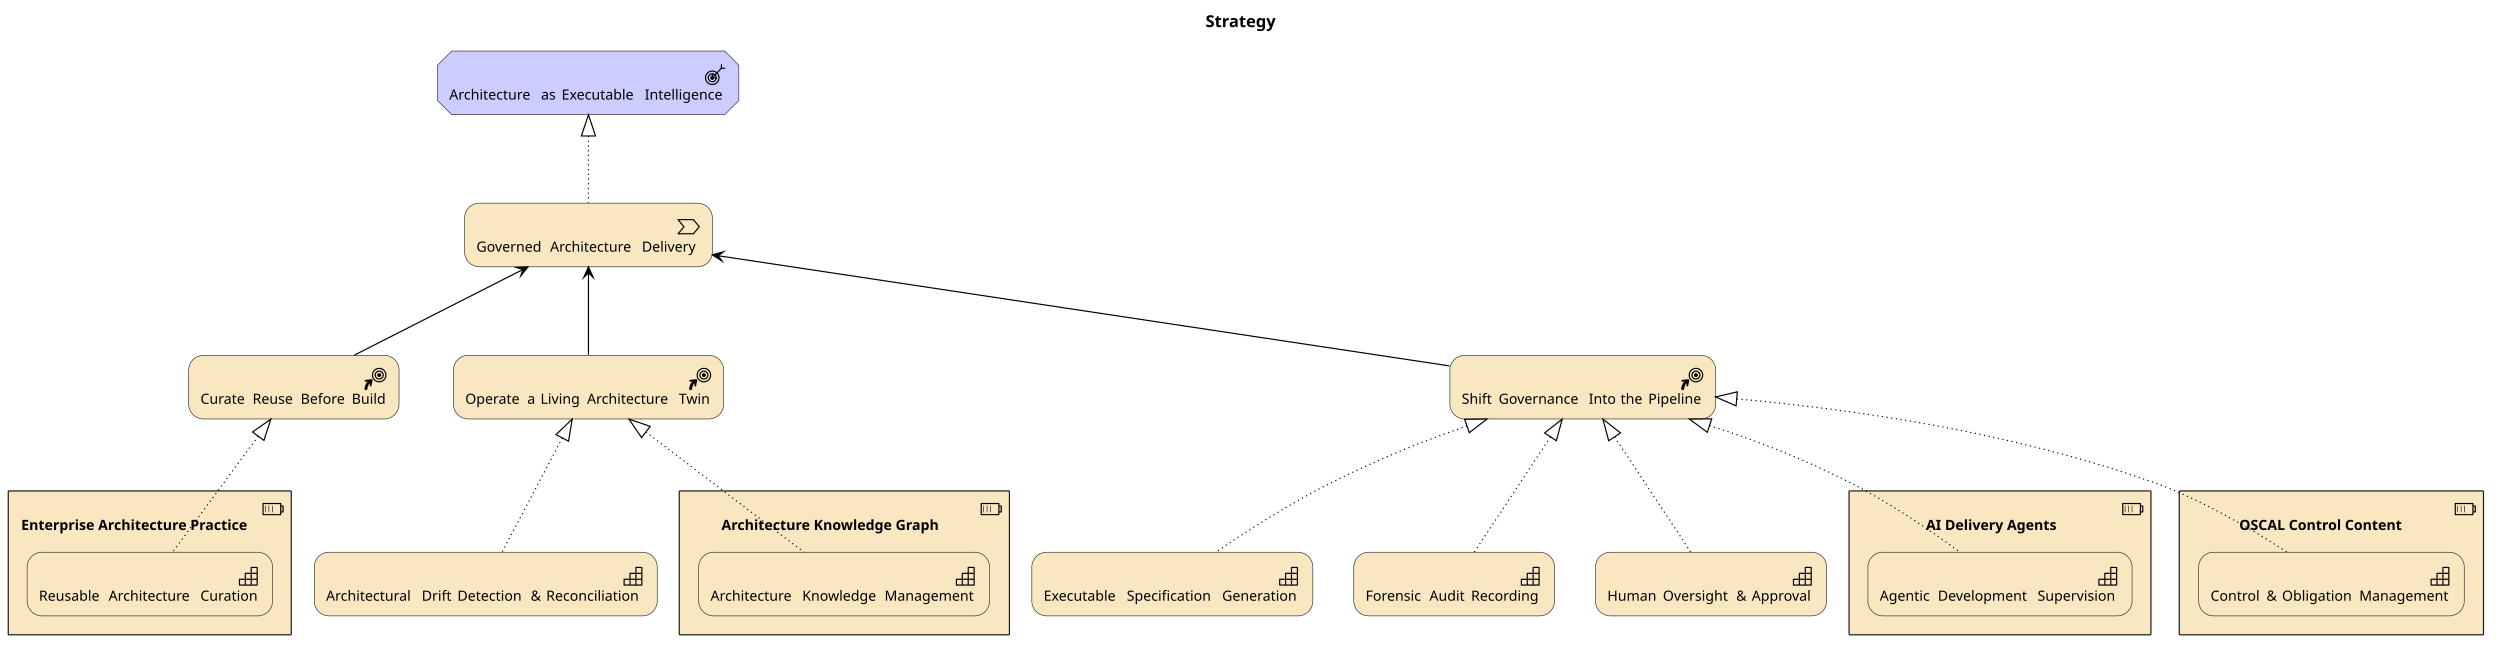
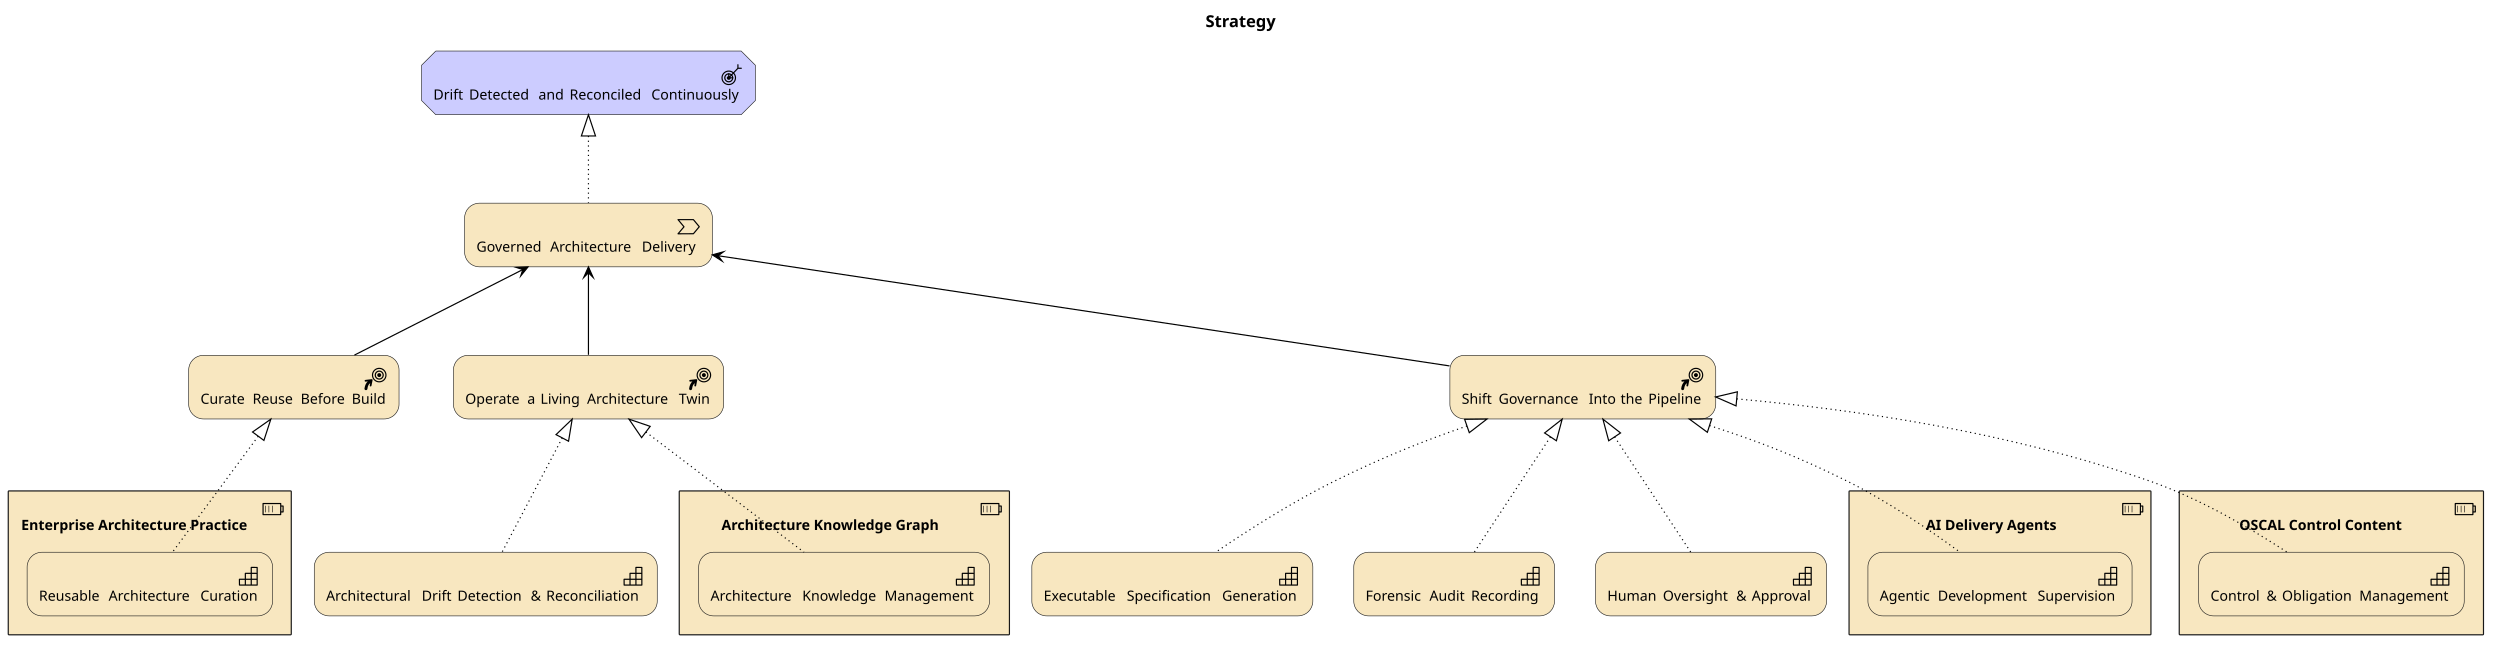
<svg xmlns="http://www.w3.org/2000/svg" version="1.1" data-diagram-type="DESCRIPTION" style="width:2120px;height:552px;background:#FFFFFF;" width="2120px" height="552px" viewBox="0 0 2120 552" zoomAndPan="magnify" preserveAspectRatio="none" contentStyleType="text/css">
  <defs />
  <g font-family="sans-serif" lengthAdjust="spacing">
    <g class="title" data-source-line="3">
      <text x="1022.269" y="22.995" fill="#000" font-size="14" textLength="68.462" font-weight="700">Strategy</text>
    </g>
    <g class="cluster" data-qualified-name="e_id079f659ad9ac5c" id="ent0009" data-source-line="89">
      <rect x="576" y="416.297" width="280" height="122" fill="#F8E7C0" style="stroke:#181818;stroke-width:1;" rx="0.5" ry="0.5" />
      <path d="M832.08,426.479 A0.5,0.5 0 0 0 831.578,426.979 L831.578,436.402 A0.5,0.5 0 0 0 832.078,436.903 L847,436.903 A0.5,0.5 0 0 0 847.5,436.408 L847.517,434.629 L849.062,434.612 A0.5,0.5 0 0 0 849.556,434.111 L849.556,429.129 A0.5,0.5 0 0 0 849.062,428.629 L847.556,428.612 L847.547,426.998 A0.5,0.5 0 0 0 847.046,426.502 M832.578,427.479 L846.549,427.5 L846.565,429.785 L846.504,435.903 L832.578,435.903 M837.008,428.777 A0.25,0.25 0 0 0 836.758,429.028 L836.77,434.307 A0.25,0.25 0 0 0 836.778,434.371 A0.25,0.25 0 0 0 836.788,434.402 A0.25,0.25 0 0 0 837.019,434.557 A0.25,0.25 0 0 0 837.269,434.307 L837.257,429.028 A0.25,0.25 0 0 0 837.008,428.777 M834.099,428.784 A0.25,0.25 0 0 0 833.849,429.033 L833.83,434.276 A0.25,0.25 0 0 0 834.08,434.527 A0.25,0.25 0 0 0 834.33,434.277 L834.35,429.035 A0.25,0.25 0 0 0 834.099,428.784 M839.965,428.787 A0.25,0.25 0 0 0 839.715,429.035 L839.705,434.297 A0.25,0.25 0 0 0 839.955,434.547 A0.25,0.25 0 0 0 840.205,434.299 L840.215,429.037 A0.25,0.25 0 0 0 839.965,428.787 M847.566,429.611 L848.556,429.623 L848.556,433.617 L847.588,433.629 L847.564,429.746" fill="#000" />
      <text x="611.803" y="449.436" fill="#000" font-size="12" textLength="208.395" font-weight="700" font-family="Verdana">Architecture Knowledge Graph</text>
    </g>
    <g class="cluster" data-qualified-name="e_id689bf38e5d8a56" id="ent0011" data-source-line="89">
      <rect x="1568" y="416.297" width="256" height="122" fill="#F8E7C0" style="stroke:#181818;stroke-width:1;" rx="0.5" ry="0.5" />
      <path d="M1800.08,426.479 A0.5,0.5 0 0 0 1799.578,426.979 L1799.578,436.402 A0.5,0.5 0 0 0 1800.078,436.903 L1815,436.903 A0.5,0.5 0 0 0 1815.5,436.408 L1815.517,434.629 L1817.062,434.612 A0.5,0.5 0 0 0 1817.556,434.111 L1817.556,429.129 A0.5,0.5 0 0 0 1817.062,428.629 L1815.556,428.612 L1815.547,426.998 A0.5,0.5 0 0 0 1815.046,426.502 M1800.578,427.479 L1814.549,427.5 L1814.565,429.785 L1814.504,435.903 L1800.578,435.903 M1805.008,428.777 A0.25,0.25 0 0 0 1804.758,429.028 L1804.77,434.307 A0.25,0.25 0 0 0 1804.778,434.371 A0.25,0.25 0 0 0 1804.788,434.402 A0.25,0.25 0 0 0 1805.019,434.557 A0.25,0.25 0 0 0 1805.269,434.307 L1805.257,429.028 A0.25,0.25 0 0 0 1805.008,428.777 M1802.099,428.784 A0.25,0.25 0 0 0 1801.849,429.033 L1801.83,434.276 A0.25,0.25 0 0 0 1802.08,434.527 A0.25,0.25 0 0 0 1802.33,434.277 L1802.35,429.035 A0.25,0.25 0 0 0 1802.099,428.784 M1807.965,428.787 A0.25,0.25 0 0 0 1807.715,429.035 L1807.705,434.297 A0.25,0.25 0 0 0 1807.955,434.547 A0.25,0.25 0 0 0 1808.205,434.299 L1808.215,429.037 A0.25,0.25 0 0 0 1807.965,428.787 M1815.566,429.611 L1816.556,429.623 L1816.556,433.617 L1815.588,433.629 L1815.564,429.746" fill="#000" />
      <text x="1633.214" y="449.436" fill="#000" font-size="12" textLength="125.572" font-weight="700" font-family="Verdana">AI Delivery Agents</text>
    </g>
    <g class="cluster" data-qualified-name="e_ida1f0927bfc4e50" id="ent0013" data-source-line="89">
      <rect x="1848" y="416.297" width="258" height="122" fill="#F8E7C0" style="stroke:#181818;stroke-width:1;" rx="0.5" ry="0.5" />
      <path d="M2082.08,426.479 A0.5,0.5 0 0 0 2081.578,426.979 L2081.578,436.402 A0.5,0.5 0 0 0 2082.078,436.903 L2097,436.903 A0.5,0.5 0 0 0 2097.5,436.408 L2097.517,434.629 L2099.062,434.612 A0.5,0.5 0 0 0 2099.556,434.111 L2099.556,429.129 A0.5,0.5 0 0 0 2099.062,428.629 L2097.556,428.612 L2097.547,426.998 A0.5,0.5 0 0 0 2097.046,426.502 M2082.578,427.479 L2096.549,427.5 L2096.565,429.785 L2096.504,435.903 L2082.578,435.903 M2087.008,428.777 A0.25,0.25 0 0 0 2086.758,429.028 L2086.77,434.307 A0.25,0.25 0 0 0 2086.778,434.371 A0.25,0.25 0 0 0 2086.788,434.402 A0.25,0.25 0 0 0 2087.019,434.557 A0.25,0.25 0 0 0 2087.269,434.307 L2087.257,429.028 A0.25,0.25 0 0 0 2087.008,428.777 M2084.099,428.784 A0.25,0.25 0 0 0 2083.849,429.033 L2083.83,434.276 A0.25,0.25 0 0 0 2084.08,434.527 A0.25,0.25 0 0 0 2084.33,434.277 L2084.35,429.035 A0.25,0.25 0 0 0 2084.099,428.784 M2089.965,428.787 A0.25,0.25 0 0 0 2089.715,429.035 L2089.705,434.297 A0.25,0.25 0 0 0 2089.955,434.547 A0.25,0.25 0 0 0 2090.205,434.299 L2090.215,429.037 A0.25,0.25 0 0 0 2089.965,428.787 M2097.566,429.611 L2098.556,429.623 L2098.556,433.617 L2097.588,433.629 L2097.564,429.746" fill="#000" />
      <text x="1898.854" y="449.436" fill="#000" font-size="12" textLength="156.293" font-weight="700" font-family="Verdana">OSCAL Control Content</text>
    </g>
    <g class="cluster" data-qualified-name="e_id55d6b63f66465b" id="ent0015" data-source-line="89">
      <rect x="7" y="416.297" width="240" height="122" fill="#F8E7C0" style="stroke:#181818;stroke-width:1;" rx="0.5" ry="0.5" />
      <path d="M223.08,426.479 A0.5,0.5 0 0 0 222.578,426.979 L222.578,436.402 A0.5,0.5 0 0 0 223.078,436.903 L238,436.903 A0.5,0.5 0 0 0 238.5,436.408 L238.517,434.629 L240.062,434.612 A0.5,0.5 0 0 0 240.556,434.111 L240.556,429.129 A0.5,0.5 0 0 0 240.062,428.629 L238.556,428.612 L238.547,426.998 A0.5,0.5 0 0 0 238.046,426.502 M223.578,427.479 L237.549,427.5 L237.565,429.785 L237.504,435.903 L223.578,435.903 M228.008,428.777 A0.25,0.25 0 0 0 227.758,429.028 L227.77,434.307 A0.25,0.25 0 0 0 227.778,434.371 A0.25,0.25 0 0 0 227.788,434.402 A0.25,0.25 0 0 0 228.019,434.557 A0.25,0.25 0 0 0 228.269,434.307 L228.257,429.028 A0.25,0.25 0 0 0 228.008,428.777 M225.099,428.784 A0.25,0.25 0 0 0 224.849,429.033 L224.83,434.276 A0.25,0.25 0 0 0 225.08,434.527 A0.25,0.25 0 0 0 225.33,434.277 L225.35,429.035 A0.25,0.25 0 0 0 225.099,428.784 M230.965,428.787 A0.25,0.25 0 0 0 230.715,429.035 L230.705,434.297 A0.25,0.25 0 0 0 230.955,434.547 A0.25,0.25 0 0 0 231.205,434.299 L231.215,429.037 A0.25,0.25 0 0 0 230.965,428.787 M238.566,429.611 L239.556,429.623 L239.556,433.617 L238.588,433.629 L238.564,429.746" fill="#000" />
      <text x="17.942" y="449.436" fill="#000" font-size="12" textLength="218.115" font-weight="700" font-family="Verdana">Enterprise Architecture Practice</text>
    </g>
    <g class="entity" data-qualified-name="e_id079f659ad9ac5c.e_id18ec07397a9d5f" id="ent0010" data-source-line="92">
      <rect x="592.5" y="468.297" width="246.635" height="53.969" fill="#F8E7C0" style="stroke:#181818;stroke-width:0.5;" rx="12.5" ry="12.5" />
      <path d="M821.052,480.661 A0.5,0.5 0 0 0 820.548,481.161 L820.548,485.686 L816.046,485.665 A0.5,0.5 0 0 0 815.544,486.165 L815.544,490.718 L811.017,490.718 A0.5,0.5 0 0 0 810.516,491.221 L810.563,496.157 A0.5,0.5 0 0 0 811.064,496.651 L826.078,496.651 A0.5,0.5 0 0 0 826.578,496.151 L826.554,481.184 A0.5,0.5 0 0 0 826.056,480.684 M821.548,481.663 L825.554,481.683 L825.56,485.71 L821.548,485.69 M816.544,486.667 L820.548,486.686 L820.548,490.718 L816.544,490.718 M821.548,486.69 L825.554,486.71 L825.554,490.718 L821.548,490.718 M811.521,491.718 L815.544,491.718 L815.544,495.651 L811.56,495.651 M816.544,491.718 L820.548,491.718 L820.548,495.627 L816.544,495.627 M821.548,491.718 L825.57,491.718 L825.577,495.651 L821.548,495.651" fill="#000" />
      <text x="602.5" y="509.436" fill="#000" font-size="12" textLength="73.992" font-family="Verdana">Architecture</text>
      <text x="676.492" y="509.436" fill="#000" font-size="12" font-family="Verdana"> </text>
      <text x="680.307" y="509.436" fill="#000" font-size="12" textLength="65.965" font-family="Verdana">Knowledge</text>
      <text x="746.271" y="509.436" fill="#000" font-size="12" font-family="Verdana"> </text>
      <text x="750.086" y="509.436" fill="#000" font-size="12" textLength="79.049" font-family="Verdana">Management</text>
    </g>
    <g class="entity" data-qualified-name="e_id689bf38e5d8a56.e_id4a1c34ab69d151" id="ent0012" data-source-line="92">
      <rect x="1584" y="468.297" width="223.988" height="53.969" fill="#F8E7C0" style="stroke:#181818;stroke-width:0.5;" rx="12.5" ry="12.5" />
      <path d="M1789.905,480.661 A0.5,0.5 0 0 0 1789.401,481.161 L1789.401,485.686 L1784.899,485.665 A0.5,0.5 0 0 0 1784.398,486.165 L1784.398,490.718 L1779.87,490.718 A0.5,0.5 0 0 0 1779.37,491.221 L1779.417,496.157 A0.5,0.5 0 0 0 1779.917,496.651 L1794.931,496.651 A0.5,0.5 0 0 0 1795.431,496.151 L1795.408,481.184 A0.5,0.5 0 0 0 1794.909,480.684 M1790.401,481.663 L1794.407,481.683 L1794.413,485.71 L1790.401,485.69 M1785.398,486.667 L1789.401,486.686 L1789.401,490.718 L1785.398,490.718 M1790.401,486.69 L1794.407,486.71 L1794.407,490.718 L1790.401,490.718 M1780.374,491.718 L1784.398,491.718 L1784.398,495.651 L1780.414,495.651 M1785.398,491.718 L1789.402,491.718 L1789.402,495.627 L1785.398,495.627 M1790.402,491.718 L1794.423,491.718 L1794.431,495.651 L1790.402,495.651" fill="#000" />
      <text x="1594" y="509.436" fill="#000" font-size="12" textLength="45.451" font-family="Verdana">Agentic</text>
      <text x="1639.451" y="509.436" fill="#000" font-size="12" font-family="Verdana"> </text>
      <text x="1643.266" y="509.436" fill="#000" font-size="12" textLength="80.783" font-family="Verdana">Development</text>
      <text x="1724.049" y="509.436" fill="#000" font-size="12" font-family="Verdana"> </text>
      <text x="1727.863" y="509.436" fill="#000" font-size="12" textLength="70.125" font-family="Verdana">Supervision</text>
    </g>
    <g class="entity" data-qualified-name="e_ida1f0927bfc4e50.e_id72468b5b403450" id="ent0014" data-source-line="92">
      <rect x="1864.5" y="468.297" width="225.178" height="53.969" fill="#F8E7C0" style="stroke:#181818;stroke-width:0.5;" rx="12.5" ry="12.5" />
      <path d="M2071.595,480.661 A0.5,0.5 0 0 0 2071.091,481.161 L2071.091,485.686 L2066.589,485.665 A0.5,0.5 0 0 0 2066.087,486.165 L2066.087,490.718 L2061.56,490.718 A0.5,0.5 0 0 0 2061.059,491.221 L2061.106,496.157 A0.5,0.5 0 0 0 2061.607,496.651 L2076.621,496.651 A0.5,0.5 0 0 0 2077.121,496.151 L2077.097,481.184 A0.5,0.5 0 0 0 2076.599,480.684 M2072.091,481.663 L2076.097,481.683 L2076.103,485.71 L2072.091,485.69 M2067.087,486.667 L2071.091,486.686 L2071.091,490.718 L2067.087,490.718 M2072.091,486.69 L2076.097,486.71 L2076.097,490.718 L2072.091,490.718 M2062.064,491.718 L2066.087,491.718 L2066.087,495.651 L2062.103,495.651 M2067.087,491.718 L2071.091,491.718 L2071.091,495.627 L2067.087,495.627 M2072.091,491.718 L2076.113,491.718 L2076.12,495.651 L2072.091,495.651" fill="#000" />
      <text x="1874.5" y="509.436" fill="#000" font-size="12" textLength="43.641" font-family="Verdana">Control</text>
      <text x="1918.141" y="509.436" fill="#000" font-size="12" font-family="Verdana"> </text>
      <text x="1921.955" y="509.436" fill="#000" font-size="12" font-family="Verdana">&amp;</text>
      <text x="1931.313" y="509.436" fill="#000" font-size="12" font-family="Verdana"> </text>
      <text x="1935.127" y="509.436" fill="#000" font-size="12" textLength="61.688" font-family="Verdana">Obligation</text>
      <text x="1996.814" y="509.436" fill="#000" font-size="12" font-family="Verdana"> </text>
      <text x="2000.629" y="509.436" fill="#000" font-size="12" textLength="79.049" font-family="Verdana">Management</text>
    </g>
    <g class="entity" data-qualified-name="e_id55d6b63f66465b.e_id752d1de3794f5f" id="ent0016" data-source-line="92">
      <rect x="23" y="468.297" width="208.145" height="53.969" fill="#F8E7C0" style="stroke:#181818;stroke-width:0.5;" rx="12.5" ry="12.5" />
      <path d="M213.062,480.661 A0.5,0.5 0 0 0 212.558,481.161 L212.558,485.686 L208.056,485.665 A0.5,0.5 0 0 0 207.554,486.165 L207.554,490.718 L203.026,490.718 A0.5,0.5 0 0 0 202.526,491.221 L202.573,496.157 A0.5,0.5 0 0 0 203.073,496.651 L218.087,496.651 A0.5,0.5 0 0 0 218.588,496.151 L218.564,481.184 A0.5,0.5 0 0 0 218.066,480.684 M213.558,481.663 L217.564,481.683 L217.569,485.71 L213.558,485.69 M208.554,486.667 L212.558,486.686 L212.558,490.718 L208.554,490.718 M213.558,486.69 L217.564,486.71 L217.564,490.718 L213.558,490.718 M203.531,491.718 L207.554,491.718 L207.554,495.651 L203.57,495.651 M208.554,491.718 L212.558,491.718 L212.558,495.627 L208.554,495.627 M213.558,491.718 L217.579,491.718 L217.587,495.651 L213.558,495.651" fill="#000" />
      <text x="33" y="509.436" fill="#000" font-size="12" textLength="55.266" font-family="Verdana">Reusable</text>
      <text x="88.266" y="509.436" fill="#000" font-size="12" font-family="Verdana"> </text>
      <text x="92.08" y="509.436" fill="#000" font-size="12" textLength="73.992" font-family="Verdana">Architecture</text>
      <text x="166.072" y="509.436" fill="#000" font-size="12" font-family="Verdana"> </text>
      <text x="169.887" y="509.436" fill="#000" font-size="12" textLength="51.258" font-family="Verdana">Curation</text>
    </g>
-     <g class="entity" data-qualified-name="e_idfbcf1e02e62655" id="ent0001" data-source-line="283">
-       <path d="M383,43.297 L614.523,43.297 L626.523,55.297 L626.523,85.266 L614.523,97.266 L383,97.266 L371,85.266 L371,55.297 L383,43.297" style="stroke:#181818;stroke-width:0.5;" fill="#CCF" />
-       <path d="M611.753,54.379 A0.5,0.5 0 0 0 611.253,54.879 L611.253,57.676 L607.905,61.187 C606.823,60.302 605.44,59.775 603.937,59.785 A0.5,0.5 0 0 0 603.914,59.794 A0.5,0.5 0 0 0 603.894,59.787 C600.475,59.833 597.728,62.651 597.769,66.07 C597.81,69.489 600.623,72.24 604.042,72.205 C607.462,72.17 610.218,69.362 610.189,65.943 C610.175,64.385 609.586,62.963 608.625,61.879 L611.967,58.375 L614.64,58.375 A0.5,0.5 0 0 0 615.14,57.875 A0.5,0.5 0 0 0 614.64,57.375 L612.253,57.375 L612.253,54.878 A0.5,0.5 0 0 0 611.753,54.379 M603.933,60.775 L603.933,60.775 A0.5,0.5 0 0 0 603.943,60.785 C605.181,60.777 606.319,61.198 607.216,61.909 L606.282,62.889 C605.765,62.505 605.151,62.247 604.484,62.16 A0.5,0.5 0 0 0 604.04,61.875 A0.5,0.5 0 0 0 603.588,62.146 C601.619,62.344 600.085,64.026 600.109,66.041 C600.134,68.169 601.891,69.887 604.019,69.865 C606,69.845 607.625,68.326 607.826,66.399 A0.5,0.5 0 0 0 608.031,65.996 A0.5,0.5 0 0 0 608.026,65.929 A0.5,0.5 0 0 0 607.826,65.593 C607.747,64.838 607.45,64.147 607,63.584 L607.936,62.602 C608.708,63.502 609.178,64.67 609.189,65.951 C609.213,68.831 606.912,71.175 604.032,71.205 C601.153,71.234 598.803,68.938 598.769,66.058 C598.735,63.179 601.028,60.826 603.908,60.787 A0.5,0.5 0 0 0 603.933,60.775 M603.52,63.163 L603.499,64.528 A0.959,0.959 0 0 0 603.499,64.528 A0.959,0.959 0 0 0 603.306,64.625 C602.747,64.907 602.3,65.383 602.308,66.043 C602.319,66.962 603.093,67.718 604.013,67.709 C604.763,67.701 605.406,67.185 605.613,66.496 L606.804,66.496 C606.571,67.834 605.416,68.851 604.007,68.865 C602.418,68.882 601.128,67.618 601.109,66.029 C601.092,64.583 602.135,63.383 603.52,63.163 M604.52,63.177 C604.91,63.251 605.272,63.403 605.588,63.617 L604.735,64.511 C604.66,64.473 604.582,64.441 604.501,64.415 M606.306,64.313 C606.555,64.657 606.728,65.059 606.804,65.496 L605.597,65.496 C605.562,65.392 605.516,65.292 605.462,65.197" fill="#000" />
-       <text x="381" y="84.436" fill="#000" font-size="12" textLength="73.992" font-family="Verdana">Architecture</text>
-       <text x="454.992" y="84.436" fill="#000" font-size="12" font-family="Verdana"> </text>
-       <text x="458.807" y="84.436" fill="#000" font-size="12" textLength="13.605" font-family="Verdana">as</text>
-       <text x="472.412" y="84.436" fill="#000" font-size="12" font-family="Verdana"> </text>
-       <text x="476.227" y="84.436" fill="#000" font-size="12" textLength="66.662" font-family="Verdana">Executable</text>
-       <text x="542.889" y="84.436" fill="#000" font-size="12" font-family="Verdana"> </text>
-       <text x="546.703" y="84.436" fill="#000" font-size="12" textLength="69.82" font-family="Verdana">Intelligence</text>
+     <g class="entity" data-qualified-name="e_id79b6a1e545325d" id="ent0001" data-source-line="283">
+       <path d="M369.5,43.297 L628.527,43.297 L640.527,55.297 L640.527,85.266 L628.527,97.266 L369.5,97.266 L357.5,85.266 L357.5,55.297 L369.5,43.297" style="stroke:#181818;stroke-width:0.5;" fill="#CCF" />
+       <path d="M625.757,54.379 A0.5,0.5 0 0 0 625.257,54.879 L625.257,57.676 L621.909,61.187 C620.827,60.302 619.443,59.775 617.941,59.785 A0.5,0.5 0 0 0 617.918,59.794 A0.5,0.5 0 0 0 617.898,59.787 C614.479,59.833 611.732,62.651 611.773,66.07 C611.813,69.489 614.627,72.24 618.046,72.205 C621.466,72.17 624.222,69.362 624.193,65.943 C624.179,64.385 623.59,62.963 622.629,61.879 L625.971,58.375 L628.644,58.375 A0.5,0.5 0 0 0 629.144,57.875 A0.5,0.5 0 0 0 628.644,57.375 L626.257,57.375 L626.257,54.878 A0.5,0.5 0 0 0 625.757,54.379 M617.937,60.775 L617.937,60.775 A0.5,0.5 0 0 0 617.947,60.785 C619.185,60.777 620.323,61.198 621.22,61.909 L620.286,62.889 C619.769,62.505 619.155,62.247 618.488,62.16 A0.5,0.5 0 0 0 618.044,61.875 A0.5,0.5 0 0 0 617.592,62.146 C615.623,62.344 614.089,64.026 614.113,66.041 C614.138,68.169 615.895,69.887 618.023,69.865 C620.004,69.845 621.629,68.326 621.83,66.399 A0.5,0.5 0 0 0 622.035,65.996 A0.5,0.5 0 0 0 622.03,65.929 A0.5,0.5 0 0 0 621.83,65.593 C621.751,64.838 621.454,64.147 621.004,63.584 L621.94,62.602 C622.712,63.502 623.182,64.67 623.192,65.951 C623.217,68.831 620.916,71.175 618.036,71.205 C615.157,71.234 612.807,68.938 612.773,66.058 C612.739,63.179 615.032,60.826 617.912,60.787 A0.5,0.5 0 0 0 617.936,60.775 M617.524,63.163 L617.503,64.528 A0.959,0.959 0 0 0 617.503,64.528 A0.959,0.959 0 0 0 617.31,64.625 C616.751,64.907 616.304,65.383 616.312,66.043 C616.323,66.962 617.097,67.718 618.017,67.709 C618.767,67.701 619.41,67.185 619.617,66.496 L620.808,66.496 C620.575,67.834 619.42,68.851 618.011,68.865 C616.422,68.882 615.132,67.618 615.113,66.029 C615.096,64.583 616.139,63.383 617.524,63.163 M618.524,63.177 C618.914,63.251 619.276,63.403 619.592,63.617 L618.739,64.511 C618.664,64.473 618.586,64.441 618.505,64.415 M620.31,64.313 C620.559,64.657 620.732,65.059 620.808,65.496 L619.601,65.496 C619.565,65.392 619.52,65.292 619.466,65.197" fill="#000" />
+       <text x="367.5" y="84.436" fill="#000" font-size="12" textLength="26.438" font-family="Verdana">Drift</text>
+       <text x="393.938" y="84.436" fill="#000" font-size="12" font-family="Verdana"> </text>
+       <text x="397.752" y="84.436" fill="#000" font-size="12" textLength="55.014" font-family="Verdana">Detected</text>
+       <text x="452.766" y="84.436" fill="#000" font-size="12" font-family="Verdana"> </text>
+       <text x="456.58" y="84.436" fill="#000" font-size="12" textLength="22.576" font-family="Verdana">and</text>
+       <text x="479.156" y="84.436" fill="#000" font-size="12" font-family="Verdana"> </text>
+       <text x="482.971" y="84.436" fill="#000" font-size="12" textLength="65.531" font-family="Verdana">Reconciled</text>
+       <text x="548.502" y="84.436" fill="#000" font-size="12" font-family="Verdana"> </text>
+       <text x="552.316" y="84.436" fill="#000" font-size="12" textLength="78.211" font-family="Verdana">Continuously</text>
    </g>
    <g class="entity" data-qualified-name="e_idafba1b4ab1e756" id="ent0002" data-source-line="92">
      <rect x="875" y="468.297" width="238.279" height="53.969" fill="#F8E7C0" style="stroke:#181818;stroke-width:0.5;" rx="12.5" ry="12.5" />
      <path d="M1095.196,480.661 A0.5,0.5 0 0 0 1094.692,481.161 L1094.692,485.686 L1090.19,485.665 A0.5,0.5 0 0 0 1089.689,486.165 L1089.689,490.718 L1085.161,490.718 A0.5,0.5 0 0 0 1084.661,491.221 L1084.708,496.157 A0.5,0.5 0 0 0 1085.208,496.651 L1100.222,496.651 A0.5,0.5 0 0 0 1100.722,496.151 L1100.699,481.184 A0.5,0.5 0 0 0 1100.201,480.684 M1095.692,481.663 L1099.698,481.683 L1099.704,485.71 L1095.692,485.69 M1090.689,486.667 L1094.692,486.686 L1094.692,490.718 L1090.689,490.718 M1095.692,486.69 L1099.698,486.71 L1099.698,490.718 L1095.692,490.718 M1085.665,491.718 L1089.689,491.718 L1089.689,495.651 L1085.705,495.651 M1090.689,491.718 L1094.693,491.718 L1094.693,495.627 L1090.689,495.627 M1095.693,491.718 L1099.714,491.718 L1099.722,495.651 L1095.693,495.651" fill="#000" />
      <text x="885" y="509.436" fill="#000" font-size="12" textLength="66.662" font-family="Verdana">Executable</text>
      <text x="951.662" y="509.436" fill="#000" font-size="12" font-family="Verdana"> </text>
      <text x="955.477" y="509.436" fill="#000" font-size="12" textLength="77.045" font-family="Verdana">Specification</text>
      <text x="1032.521" y="509.436" fill="#000" font-size="12" font-family="Verdana"> </text>
      <text x="1036.336" y="509.436" fill="#000" font-size="12" textLength="66.943" font-family="Verdana">Generation</text>
    </g>
    <g class="entity" data-qualified-name="e_idc29413a2099958" id="ent0003" data-source-line="92">
      <rect x="1148" y="468.297" width="170.217" height="53.969" fill="#F8E7C0" style="stroke:#181818;stroke-width:0.5;" rx="12.5" ry="12.5" />
      <path d="M1300.134,480.661 A0.5,0.5 0 0 0 1299.63,481.161 L1299.63,485.686 L1295.128,485.665 A0.5,0.5 0 0 0 1294.626,486.165 L1294.626,490.718 L1290.099,490.718 A0.5,0.5 0 0 0 1289.598,491.221 L1289.645,496.157 A0.5,0.5 0 0 0 1290.146,496.651 L1305.16,496.651 A0.5,0.5 0 0 0 1305.66,496.151 L1305.636,481.184 A0.5,0.5 0 0 0 1305.138,480.684 M1300.63,481.663 L1304.636,481.683 L1304.642,485.71 L1300.63,485.69 M1295.626,486.667 L1299.63,486.686 L1299.63,490.718 L1295.626,490.718 M1300.63,486.69 L1304.636,486.71 L1304.636,490.718 L1300.63,490.718 M1290.603,491.718 L1294.626,491.718 L1294.626,495.651 L1290.642,495.651 M1295.626,491.718 L1299.63,491.718 L1299.63,495.627 L1295.626,495.627 M1300.63,491.718 L1304.652,491.718 L1304.659,495.651 L1300.63,495.651" fill="#000" />
      <text x="1158" y="509.436" fill="#000" font-size="12" textLength="50.35" font-family="Verdana">Forensic</text>
      <text x="1208.35" y="509.436" fill="#000" font-size="12" font-family="Verdana"> </text>
      <text x="1212.164" y="509.436" fill="#000" font-size="12" textLength="31.471" font-family="Verdana">Audit</text>
      <text x="1243.635" y="509.436" fill="#000" font-size="12" font-family="Verdana"> </text>
      <text x="1247.449" y="509.436" fill="#000" font-size="12" textLength="60.768" font-family="Verdana">Recording</text>
    </g>
    <g class="entity" data-qualified-name="e_id41aa3eb894c852" id="ent0004" data-source-line="92">
      <rect x="266.5" y="468.297" width="290.85" height="53.969" fill="#F8E7C0" style="stroke:#181818;stroke-width:0.5;" rx="12.5" ry="12.5" />
      <path d="M539.267,480.661 A0.5,0.5 0 0 0 538.763,481.161 L538.763,485.686 L534.261,485.665 A0.5,0.5 0 0 0 533.759,486.165 L533.759,490.718 L529.231,490.718 A0.5,0.5 0 0 0 528.731,491.221 L528.778,496.157 A0.5,0.5 0 0 0 529.279,496.651 L544.293,496.651 A0.5,0.5 0 0 0 544.793,496.151 L544.769,481.184 A0.5,0.5 0 0 0 544.271,480.684 M539.763,481.663 L543.769,481.683 L543.774,485.71 L539.763,485.69 M534.759,486.667 L538.763,486.686 L538.763,490.718 L534.759,490.718 M539.763,486.69 L543.769,486.71 L543.769,490.718 L539.763,490.718 M529.736,491.718 L533.759,491.718 L533.759,495.651 L529.775,495.651 M534.759,491.718 L538.763,491.718 L538.763,495.627 L534.759,495.627 M539.763,491.718 L543.784,491.718 L543.792,495.651 L539.763,495.651" fill="#000" />
      <text x="276.5" y="509.436" fill="#000" font-size="12" textLength="77.297" font-family="Verdana">Architectural</text>
      <text x="353.797" y="509.436" fill="#000" font-size="12" font-family="Verdana"> </text>
      <text x="357.611" y="509.436" fill="#000" font-size="12" textLength="26.438" font-family="Verdana">Drift</text>
      <text x="384.049" y="509.436" fill="#000" font-size="12" font-family="Verdana"> </text>
      <text x="387.863" y="509.436" fill="#000" font-size="12" textLength="58.295" font-family="Verdana">Detection</text>
      <text x="446.158" y="509.436" fill="#000" font-size="12" font-family="Verdana"> </text>
      <text x="449.973" y="509.436" fill="#000" font-size="12" font-family="Verdana">&amp;</text>
      <text x="459.33" y="509.436" fill="#000" font-size="12" font-family="Verdana"> </text>
      <text x="463.145" y="509.436" fill="#000" font-size="12" textLength="84.205" font-family="Verdana">Reconciliation</text>
    </g>
    <g class="entity" data-qualified-name="e_id08f340a094e552" id="ent0005" data-source-line="92">
      <rect x="1353" y="468.297" width="195.963" height="53.969" fill="#F8E7C0" style="stroke:#181818;stroke-width:0.5;" rx="12.5" ry="12.5" />
      <path d="M1530.88,480.661 A0.5,0.5 0 0 0 1530.376,481.161 L1530.376,485.686 L1525.874,485.665 A0.5,0.5 0 0 0 1525.372,486.165 L1525.372,490.718 L1520.845,490.718 A0.5,0.5 0 0 0 1520.345,491.221 L1520.392,496.157 A0.5,0.5 0 0 0 1520.892,496.651 L1535.906,496.651 A0.5,0.5 0 0 0 1536.406,496.151 L1536.382,481.184 A0.5,0.5 0 0 0 1535.884,480.684 M1531.376,481.663 L1535.382,481.683 L1535.388,485.71 L1531.376,485.69 M1526.372,486.667 L1530.376,486.686 L1530.376,490.718 L1526.372,490.718 M1531.376,486.69 L1535.382,486.71 L1535.382,490.718 L1531.376,490.718 M1521.349,491.718 L1525.372,491.718 L1525.372,495.651 L1521.388,495.651 M1526.372,491.718 L1530.376,491.718 L1530.376,495.627 L1526.372,495.627 M1531.376,491.718 L1535.398,491.718 L1535.406,495.651 L1531.376,495.651" fill="#000" />
      <text x="1363" y="509.436" fill="#000" font-size="12" textLength="43.277" font-family="Verdana">Human</text>
      <text x="1406.277" y="509.436" fill="#000" font-size="12" font-family="Verdana"> </text>
      <text x="1410.092" y="509.436" fill="#000" font-size="12" textLength="58.377" font-family="Verdana">Oversight</text>
      <text x="1468.469" y="509.436" fill="#000" font-size="12" font-family="Verdana"> </text>
      <text x="1472.283" y="509.436" fill="#000" font-size="12" font-family="Verdana">&amp;</text>
      <text x="1481.641" y="509.436" fill="#000" font-size="12" font-family="Verdana"> </text>
      <text x="1485.455" y="509.436" fill="#000" font-size="12" textLength="53.508" font-family="Verdana">Approval</text>
    </g>
    <g class="entity" data-qualified-name="e_ida9babe1fe97050" id="ent0006" data-source-line="95">
      <rect x="1229.5" y="301.297" width="225.459" height="53.969" fill="#F8E7C0" style="stroke:#181818;stroke-width:0.5;" rx="12.5" ry="12.5" />
      <path d="M1438.079,311.868 C1434.66,311.914 1431.913,314.732 1431.954,318.151 C1431.995,321.57 1434.808,324.323 1438.227,324.288 C1441.647,324.253 1444.403,321.443 1444.374,318.024 C1444.345,314.605 1441.541,311.844 1438.122,311.868 A0.5,0.5 0 0 0 1438.1,311.878 A0.5,0.5 0 0 0 1438.079,311.868 M1438.11,312.86 A0.5,0.5 0 0 0 1438.128,312.868 C1441.007,312.848 1443.349,315.154 1443.374,318.034 C1443.398,320.914 1441.097,323.258 1438.217,323.288 C1435.338,323.317 1432.988,321.019 1432.954,318.139 C1432.919,315.26 1435.213,312.907 1438.092,312.868 A0.5,0.5 0 0 0 1438.11,312.86 M1438.112,314.208 C1435.984,314.237 1434.27,315.995 1434.296,318.124 C1434.321,320.252 1436.076,321.968 1438.204,321.946 C1440.333,321.925 1442.052,320.172 1442.034,318.044 C1442.016,315.915 1440.266,314.193 1438.137,314.208 A0.5,0.5 0 0 0 1438.13,314.216 A0.5,0.5 0 0 0 1438.112,314.208 M1438.139,315.202 A0.5,0.5 0 0 0 1438.145,315.208 C1439.734,315.197 1441.02,316.465 1441.034,318.054 C1441.047,319.642 1439.783,320.93 1438.194,320.946 C1436.606,320.963 1435.315,319.701 1435.296,318.112 C1435.277,316.523 1436.537,315.229 1438.126,315.208 A0.5,0.5 0 0 0 1438.14,315.202 M1438.153,316.39 A0.959,0.959 0 0 0 1438.147,316.395 A0.959,0.959 0 0 0 1438.141,316.392 C1437.222,316.404 1436.466,317.179 1436.477,318.099 C1436.479,318.303 1436.52,318.499 1436.591,318.681 C1436.626,318.81 1436.69,318.929 1436.776,319.028 C1437.085,319.476 1437.604,319.77 1438.18,319.765 C1439.1,319.755 1439.858,318.983 1439.851,318.063 C1439.843,317.144 1439.072,316.383 1438.153,316.39 M1431.782,321.527 A0.75,0.75 0 0 0 1431.735,321.529 A0.75,0.75 0 0 0 1431.71,321.53 A0.75,0.75 0 0 0 1431.685,321.532 L1426.422,322.163 A0.75,0.75 0 0 0 1425.768,322.997 A0.75,0.75 0 0 0 1426.602,323.653 L1428.427,323.434 C1427.018,324.79 1426.058,326.619 1425.649,329.44 A1.25,1.25 0 0 0 1426.708,330.856 A1.25,1.25 0 0 0 1428.123,329.8 C1428.528,327.009 1429.155,325.923 1430.488,324.906 L1430.102,326.854 A0.75,0.75 0 0 0 1430.694,327.737 A0.75,0.75 0 0 0 1431.575,327.147 L1432.51,322.423 A0.75,0.75 0 0 0 1432.514,322.394 A0.75,0.75 0 0 0 1432.515,322.388 A0.75,0.75 0 0 0 1432.523,322.29 A0.75,0.75 0 0 0 1432.523,322.286 A0.75,0.75 0 0 0 1432.519,322.196 A0.75,0.75 0 0 0 1432.518,322.186 A0.75,0.75 0 0 0 1432.515,322.171 A0.75,0.75 0 0 0 1432.502,322.102 A0.75,0.75 0 0 0 1432.495,322.074 A0.75,0.75 0 0 0 1432.474,322.009 A0.75,0.75 0 0 0 1432.461,321.98 A0.75,0.75 0 0 0 1432.433,321.922 A0.75,0.75 0 0 0 1432.416,321.891 A0.75,0.75 0 0 0 1432.382,321.839 A0.75,0.75 0 0 0 1432.359,321.81 A0.75,0.75 0 0 0 1432.323,321.767 A0.75,0.75 0 0 0 1432.287,321.731 A0.75,0.75 0 0 0 1432.253,321.702 A0.75,0.75 0 0 0 1432.213,321.67 A0.75,0.75 0 0 0 1432.175,321.644 A0.75,0.75 0 0 0 1432.123,321.614 A0.75,0.75 0 0 0 1432.092,321.599 A0.75,0.75 0 0 0 1432.037,321.576 A0.75,0.75 0 0 0 1431.998,321.562 A0.75,0.75 0 0 0 1431.943,321.548 A0.75,0.75 0 0 0 1431.921,321.542 A0.75,0.75 0 0 0 1431.904,321.539 A0.75,0.75 0 0 0 1431.84,321.531 A0.75,0.75 0 0 0 1431.809,321.529 A0.75,0.75 0 0 0 1431.782,321.526" fill="#000" />
      <text x="1239.5" y="342.436" fill="#000" font-size="12" textLength="27.486" font-family="Verdana">Shift</text>
      <text x="1266.986" y="342.436" fill="#000" font-size="12" font-family="Verdana"> </text>
      <text x="1270.801" y="342.436" fill="#000" font-size="12" textLength="72.604" font-family="Verdana">Governance</text>
      <text x="1343.404" y="342.436" fill="#000" font-size="12" font-family="Verdana"> </text>
      <text x="1347.219" y="342.436" fill="#000" font-size="12" textLength="23.191" font-family="Verdana">Into</text>
      <text x="1370.41" y="342.436" fill="#000" font-size="12" font-family="Verdana"> </text>
      <text x="1374.225" y="342.436" fill="#000" font-size="12" textLength="19.693" font-family="Verdana">the</text>
      <text x="1393.918" y="342.436" fill="#000" font-size="12" font-family="Verdana"> </text>
      <text x="1397.732" y="342.436" fill="#000" font-size="12" textLength="47.227" font-family="Verdana">Pipeline</text>
    </g>
    <g class="entity" data-qualified-name="e_id78f58d32222658" id="ent0007" data-source-line="95">
      <rect x="384.5" y="301.297" width="229.186" height="53.969" fill="#F8E7C0" style="stroke:#181818;stroke-width:0.5;" rx="12.5" ry="12.5" />
      <path d="M596.806,311.868 C593.386,311.914 590.64,314.732 590.68,318.151 C590.721,321.57 593.534,324.323 596.954,324.288 C600.373,324.253 603.129,321.443 603.1,318.024 C603.071,314.605 600.268,311.844 596.848,311.868 A0.5,0.5 0 0 0 596.827,311.878 A0.5,0.5 0 0 0 596.806,311.868 M596.837,312.86 A0.5,0.5 0 0 0 596.854,312.868 C599.734,312.848 602.076,315.154 602.1,318.034 C602.125,320.914 599.824,323.258 596.944,323.288 C594.064,323.317 591.715,321.019 591.68,318.139 C591.646,315.26 593.939,312.907 596.819,312.868 A0.5,0.5 0 0 0 596.836,312.86 M596.839,314.208 C594.71,314.237 592.997,315.995 593.022,318.124 C593.048,320.252 594.802,321.968 596.931,321.946 C599.059,321.925 600.779,320.172 600.76,318.044 C600.742,315.915 598.993,314.193 596.864,314.208 A0.5,0.5 0 0 0 596.856,314.216 A0.5,0.5 0 0 0 596.839,314.208 M596.866,315.202 A0.5,0.5 0 0 0 596.872,315.208 C598.46,315.197 599.747,316.465 599.76,318.054 C599.774,319.642 598.51,320.93 596.921,320.946 C595.332,320.963 594.041,319.701 594.022,318.112 C594.003,316.523 595.264,315.229 596.852,315.208 A0.5,0.5 0 0 0 596.866,315.202 M596.879,316.39 A0.959,0.959 0 0 0 596.874,316.395 A0.959,0.959 0 0 0 596.868,316.392 C595.948,316.404 595.193,317.179 595.204,318.099 C595.206,318.303 595.246,318.499 595.317,318.681 C595.352,318.81 595.417,318.929 595.502,319.028 C595.812,319.476 596.331,319.77 596.907,319.765 C597.826,319.755 598.585,318.983 598.577,318.063 C598.569,317.144 597.799,316.383 596.879,316.39 M590.509,321.527 A0.75,0.75 0 0 0 590.461,321.529 A0.75,0.75 0 0 0 590.437,321.53 A0.75,0.75 0 0 0 590.411,321.532 L585.149,322.163 A0.75,0.75 0 0 0 584.495,322.997 A0.75,0.75 0 0 0 585.329,323.653 L587.154,323.434 C585.745,324.79 584.785,326.619 584.376,329.44 A1.25,1.25 0 0 0 585.434,330.856 A1.25,1.25 0 0 0 586.85,329.8 C587.255,327.009 587.882,325.923 589.215,324.906 L588.829,326.854 A0.75,0.75 0 0 0 589.42,327.737 A0.75,0.75 0 0 0 590.302,327.147 L591.237,322.423 A0.75,0.75 0 0 0 591.241,322.394 A0.75,0.75 0 0 0 591.241,322.388 A0.75,0.75 0 0 0 591.25,322.29 A0.75,0.75 0 0 0 591.25,322.286 A0.75,0.75 0 0 0 591.245,322.196 A0.75,0.75 0 0 0 591.245,322.186 A0.75,0.75 0 0 0 591.241,322.171 A0.75,0.75 0 0 0 591.229,322.102 A0.75,0.75 0 0 0 591.221,322.074 A0.75,0.75 0 0 0 591.2,322.009 A0.75,0.75 0 0 0 591.188,321.98 A0.75,0.75 0 0 0 591.16,321.922 A0.75,0.75 0 0 0 591.142,321.891 A0.75,0.75 0 0 0 591.108,321.839 A0.75,0.75 0 0 0 591.085,321.81 A0.75,0.75 0 0 0 591.049,321.767 A0.75,0.75 0 0 0 591.013,321.731 A0.75,0.75 0 0 0 590.98,321.702 A0.75,0.75 0 0 0 590.939,321.67 A0.75,0.75 0 0 0 590.901,321.644 A0.75,0.75 0 0 0 590.849,321.614 A0.75,0.75 0 0 0 590.819,321.599 A0.75,0.75 0 0 0 590.763,321.576 A0.75,0.75 0 0 0 590.725,321.562 A0.75,0.75 0 0 0 590.67,321.548 A0.75,0.75 0 0 0 590.647,321.542 A0.75,0.75 0 0 0 590.631,321.539 A0.75,0.75 0 0 0 590.567,321.531 A0.75,0.75 0 0 0 590.536,321.529 A0.75,0.75 0 0 0 590.509,321.526" fill="#000" />
      <text x="394.5" y="342.436" fill="#000" font-size="12" textLength="48.82" font-family="Verdana">Operate</text>
      <text x="443.32" y="342.436" fill="#000" font-size="12" font-family="Verdana"> </text>
      <text x="447.135" y="342.436" fill="#000" font-size="12" font-family="Verdana">a</text>
      <text x="454.488" y="342.436" fill="#000" font-size="12" font-family="Verdana"> </text>
      <text x="458.303" y="342.436" fill="#000" font-size="12" textLength="35.678" font-family="Verdana">Living</text>
      <text x="493.98" y="342.436" fill="#000" font-size="12" font-family="Verdana"> </text>
      <text x="497.795" y="342.436" fill="#000" font-size="12" textLength="73.992" font-family="Verdana">Architecture</text>
      <text x="571.787" y="342.436" fill="#000" font-size="12" font-family="Verdana"> </text>
      <text x="575.602" y="342.436" fill="#000" font-size="12" textLength="28.084" font-family="Verdana">Twin</text>
    </g>
    <g class="entity" data-qualified-name="e_id0b01ce08664e58" id="ent0008" data-source-line="95">
      <rect x="160" y="301.297" width="178.385" height="53.969" fill="#F8E7C0" style="stroke:#181818;stroke-width:0.5;" rx="12.5" ry="12.5" />
      <path d="M321.505,311.868 C318.086,311.914 315.339,314.732 315.38,318.151 C315.42,321.57 318.234,324.323 321.653,324.288 C325.072,324.253 327.829,321.443 327.799,318.024 C327.77,314.605 324.967,311.844 321.548,311.868 A0.5,0.5 0 0 0 321.526,311.878 A0.5,0.5 0 0 0 321.505,311.868 M321.536,312.86 A0.5,0.5 0 0 0 321.553,312.868 C324.433,312.848 326.775,315.154 326.8,318.034 C326.824,320.914 324.523,323.258 321.643,323.288 C318.764,323.317 316.414,321.019 316.379,318.139 C316.345,315.26 318.639,312.907 321.518,312.868 A0.5,0.5 0 0 0 321.536,312.86 M321.538,314.208 C319.409,314.237 317.696,315.995 317.722,318.124 C317.747,320.252 319.501,321.968 321.63,321.946 C323.758,321.925 325.478,320.172 325.46,318.044 C325.441,315.915 323.692,314.193 321.563,314.208 A0.5,0.5 0 0 0 321.555,314.216 A0.5,0.5 0 0 0 321.538,314.208 M321.565,315.202 A0.5,0.5 0 0 0 321.571,315.208 C323.16,315.197 324.446,316.465 324.46,318.054 C324.473,319.642 323.209,320.93 321.62,320.946 C320.031,320.963 318.74,319.701 318.722,318.112 C318.703,316.523 319.963,315.229 321.551,315.208 A0.5,0.5 0 0 0 321.565,315.202 M321.579,316.39 A0.959,0.959 0 0 0 321.573,316.395 A0.959,0.959 0 0 0 321.567,316.392 C320.648,316.404 319.892,317.179 319.903,318.099 C319.905,318.303 319.945,318.499 320.016,318.681 C320.051,318.81 320.116,318.929 320.201,319.028 C320.511,319.476 321.03,319.77 321.606,319.765 C322.525,319.755 323.284,318.983 323.276,318.063 C323.268,317.144 322.498,316.383 321.579,316.39 M315.208,321.527 A0.75,0.75 0 0 0 315.16,321.529 A0.75,0.75 0 0 0 315.136,321.53 A0.75,0.75 0 0 0 315.11,321.532 L309.848,322.163 A0.75,0.75 0 0 0 309.194,322.997 A0.75,0.75 0 0 0 310.028,323.653 L311.853,323.434 C310.444,324.79 309.484,326.619 309.075,329.44 A1.25,1.25 0 0 0 310.133,330.856 A1.25,1.25 0 0 0 311.549,329.8 C311.954,327.009 312.581,325.923 313.914,324.906 L313.528,326.854 A0.75,0.75 0 0 0 314.12,327.737 A0.75,0.75 0 0 0 315.001,327.147 L315.936,322.423 A0.75,0.75 0 0 0 315.94,322.394 A0.75,0.75 0 0 0 315.941,322.388 A0.75,0.75 0 0 0 315.949,322.29 A0.75,0.75 0 0 0 315.949,322.286 A0.75,0.75 0 0 0 315.944,322.196 A0.75,0.75 0 0 0 315.944,322.186 A0.75,0.75 0 0 0 315.941,322.171 A0.75,0.75 0 0 0 315.928,322.102 A0.75,0.75 0 0 0 315.921,322.074 A0.75,0.75 0 0 0 315.899,322.009 A0.75,0.75 0 0 0 315.887,321.98 A0.75,0.75 0 0 0 315.859,321.922 A0.75,0.75 0 0 0 315.841,321.891 A0.75,0.75 0 0 0 315.807,321.839 A0.75,0.75 0 0 0 315.785,321.81 A0.75,0.75 0 0 0 315.748,321.767 A0.75,0.75 0 0 0 315.712,321.731 A0.75,0.75 0 0 0 315.679,321.702 A0.75,0.75 0 0 0 315.638,321.67 A0.75,0.75 0 0 0 315.601,321.644 A0.75,0.75 0 0 0 315.548,321.614 A0.75,0.75 0 0 0 315.518,321.599 A0.75,0.75 0 0 0 315.463,321.576 A0.75,0.75 0 0 0 315.424,321.562 A0.75,0.75 0 0 0 315.369,321.548 A0.75,0.75 0 0 0 315.346,321.542 A0.75,0.75 0 0 0 315.33,321.539 A0.75,0.75 0 0 0 315.266,321.531 A0.75,0.75 0 0 0 315.235,321.529 A0.75,0.75 0 0 0 315.208,321.526" fill="#000" />
      <text x="170" y="342.436" fill="#000" font-size="12" textLength="40.359" font-family="Verdana">Curate</text>
      <text x="210.359" y="342.436" fill="#000" font-size="12" font-family="Verdana"> </text>
      <text x="214.174" y="342.436" fill="#000" font-size="12" textLength="36.961" font-family="Verdana">Reuse</text>
      <text x="251.135" y="342.436" fill="#000" font-size="12" font-family="Verdana"> </text>
      <text x="254.949" y="342.436" fill="#000" font-size="12" textLength="39.498" font-family="Verdana">Before</text>
      <text x="294.447" y="342.436" fill="#000" font-size="12" font-family="Verdana"> </text>
      <text x="298.262" y="342.436" fill="#000" font-size="12" textLength="30.123" font-family="Verdana">Build</text>
    </g>
    <g class="entity" data-qualified-name="e_idcd5e1d4017725d" id="ent0017" data-source-line="101">
      <rect x="394" y="172.297" width="210.096" height="53.969" fill="#F8E7C0" style="stroke:#181818;stroke-width:0.5;" rx="12.5" ry="12.5" />
      <path d="M574.967,185.744 A0.5,0.5 0 0 0 574.582,186.562 L579.377,192.328 L574.588,197.924 A0.5,0.5 0 0 0 574.969,198.75 L588,198.717 A0.5,0.5 0 0 0 588.381,198.537 L593.375,192.584 A0.5,0.5 0 0 0 593.377,191.943 L588.386,185.924 A0.5,0.5 0 0 0 588.001,185.744 M576.033,186.744 L587.768,186.744 L592.342,192.262 L587.764,197.717 L576.055,197.748 L580.41,192.658 A0.5,0.5 0 0 0 580.416,192.014" fill="#000" />
      <text x="404" y="213.436" fill="#000" font-size="12" textLength="58.664" font-family="Verdana">Governed</text>
      <text x="462.664" y="213.436" fill="#000" font-size="12" font-family="Verdana"> </text>
      <text x="466.479" y="213.436" fill="#000" font-size="12" textLength="73.992" font-family="Verdana">Architecture</text>
      <text x="540.471" y="213.436" fill="#000" font-size="12" font-family="Verdana"> </text>
      <text x="544.285" y="213.436" fill="#000" font-size="12" textLength="49.811" font-family="Verdana">Delivery</text>
    </g>
    <g class="link" data-entity-1="ent0006" data-entity-2="ent0002" id="lnk19" data-source-line="349" data-link-type="extension">
      <path d="M1243.981,361.227 C1204.041,375.137 1172.63,387.697 1131,408.297 C1095.63,425.797 1057.82,449.987 1030.9,468.257" style="stroke:#000;stroke-width:1;stroke-dasharray:1,3;" fill="none" id="e_ida9babe1fe97050-backto-e_idafba1b4ab1e756" />
      <polygon points="1260.98,355.307,1242.008,355.561,1245.955,366.893,1260.98,355.307" fill="none" style="stroke:#000;stroke-width:1;stroke-linejoin:miter;stroke-miterlimit:10;" />
      <text x="1182" y="397.436" fill="#000" font-size="12" font-family="Verdana"> </text>
    </g>
    <g class="link" data-entity-1="ent0006" data-entity-2="ent0012" id="lnk21" data-source-line="349" data-link-type="extension">
      <path d="M1449.673,360.876 C1491.583,374.376 1524.31,386.997 1567,408.297 C1601.08,425.307 1636.9,449.787 1662.12,468.277" style="stroke:#000;stroke-width:1;stroke-dasharray:1,3;" fill="none" id="e_ida9babe1fe97050-backto-e_id4a1c34ab69d151" />
      <polygon points="1432.54,355.357,1447.833,366.587,1451.513,355.165,1432.54,355.357" fill="none" style="stroke:#000;stroke-width:1;stroke-linejoin:miter;stroke-miterlimit:10;" />
      <text x="1550" y="397.436" fill="#000" font-size="12" font-family="Verdana"> </text>
    </g>
    <g class="link" data-entity-1="ent0006" data-entity-2="ent0014" id="lnk23" data-source-line="349" data-link-type="extension">
      <path d="M1472.736,338.238 C1572.206,347.288 1701.97,365.507 1824,408.297 C1865.84,422.967 1909.54,448.747 1939.48,468.257" style="stroke:#000;stroke-width:1;stroke-dasharray:1,3;" fill="none" id="e_ida9babe1fe97050-backto-e_id72468b5b403450" />
      <polygon points="1454.81,336.607,1472.192,344.213,1473.28,332.262,1454.81,336.607" fill="none" style="stroke:#000;stroke-width:1;stroke-linejoin:miter;stroke-miterlimit:10;" />
      <text x="1800" y="397.436" fill="#000" font-size="12" font-family="Verdana"> </text>
    </g>
    <g class="link" data-entity-1="ent0006" data-entity-2="ent0005" id="lnk25" data-source-line="349" data-link-type="extension">
      <path d="M1369.191,370.456 C1389.601,401.356 1413.43,437.437 1433.81,468.277" style="stroke:#000;stroke-width:1;stroke-dasharray:1,3;" fill="none" id="e_ida9babe1fe97050-backto-e_id08f340a094e552" />
      <polygon points="1359.27,355.437,1364.184,373.763,1374.197,367.149,1359.27,355.437" fill="none" style="stroke:#000;stroke-width:1;stroke-linejoin:miter;stroke-miterlimit:10;" />
      <text x="1387" y="397.436" fill="#000" font-size="12" font-family="Verdana"> </text>
    </g>
    <g class="link" data-entity-1="ent0006" data-entity-2="ent0003" id="lnk27" data-source-line="349" data-link-type="extension">
      <path d="M1314.809,370.456 C1294.399,401.356 1270.57,437.437 1250.19,468.277" style="stroke:#000;stroke-width:1;stroke-dasharray:1,3;" fill="none" id="e_ida9babe1fe97050-backto-e_idc29413a2099958" />
      <polygon points="1324.73,355.437,1309.803,367.149,1319.816,373.763,1324.73,355.437" fill="none" style="stroke:#000;stroke-width:1;stroke-linejoin:miter;stroke-miterlimit:10;" />
      <text x="1304" y="397.436" fill="#000" font-size="12" font-family="Verdana"> </text>
    </g>
    <g class="link" data-entity-1="ent0007" data-entity-2="ent0010" id="lnk29" data-source-line="349" data-link-type="extension">
      <path d="M547.709,366.331 C588.349,397.231 641.21,437.437 681.78,468.277" style="stroke:#000;stroke-width:1;stroke-dasharray:1,3;" fill="none" id="e_id78f58d32222658-backto-e_id18ec07397a9d5f" />
      <polygon points="533.38,355.437,544.077,371.108,551.34,361.555,533.38,355.437" fill="none" style="stroke:#000;stroke-width:1;stroke-linejoin:miter;stroke-miterlimit:10;" />
      <text x="589" y="397.436" fill="#000" font-size="12" font-family="Verdana"> </text>
    </g>
    <g class="link" data-entity-1="ent0007" data-entity-2="ent0004" id="lnk31" data-source-line="349" data-link-type="extension">
      <path d="M476.816,371.36 C460.526,402.26 441.98,437.437 425.72,468.277" style="stroke:#000;stroke-width:1;stroke-dasharray:1,3;" fill="none" id="e_id78f58d32222658-backto-e_id41aa3eb894c852" />
      <polygon points="485.21,355.437,471.508,368.562,482.123,374.158,485.21,355.437" fill="none" style="stroke:#000;stroke-width:1;stroke-linejoin:miter;stroke-miterlimit:10;" />
      <text x="469" y="397.436" fill="#000" font-size="12" font-family="Verdana"> </text>
    </g>
    <g class="link" data-entity-1="ent0008" data-entity-2="ent0016" id="lnk33" data-source-line="349" data-link-type="extension">
      <path d="M218.968,369.91 C196.118,400.81 169.05,437.437 146.24,468.277" style="stroke:#000;stroke-width:1;stroke-dasharray:1,3;" fill="none" id="e_id0b01ce08664e58-backto-e_id752d1de3794f5f" />
      <polygon points="229.67,355.437,214.143,366.342,223.792,373.477,229.67,355.437" fill="none" style="stroke:#000;stroke-width:1;stroke-linejoin:miter;stroke-miterlimit:10;" />
      <text x="208" y="397.436" fill="#000" font-size="12" font-family="Verdana"> </text>
    </g>
    <g class="link" data-entity-1="ent0017" data-entity-2="ent0006" id="lnk35" data-source-line="349" data-link-type="dependency">
      <path d="M609.004,216.872 C768.454,240.892 1065.32,285.617 1229.22,310.307" style="stroke:#000;stroke-width:1;" fill="none" id="e_idcd5e1d4017725d-backto-e_ida9babe1fe97050" />
      <polygon points="604.06,216.127,612.364,221.423,609.004,216.872,613.555,213.512,604.06,216.127" fill="#000" style="stroke:#000;stroke-width:1;stroke-linejoin:miter;stroke-miterlimit:10;" />
      <text x="946" y="268.436" fill="#000" font-size="12" font-family="Verdana"> </text>
    </g>
    <g class="link" data-entity-1="ent0017" data-entity-2="ent0007" id="lnk37" data-source-line="349" data-link-type="dependency">
      <path d="M499,231.307 C499,253.077 499,279.007 499,300.887" style="stroke:#000;stroke-width:1;" fill="none" id="e_idcd5e1d4017725d-backto-e_id78f58d32222658" />
      <polygon points="499,226.307,495,235.307,499,231.307,503,235.307,499,226.307" fill="#000" style="stroke:#000;stroke-width:1;stroke-linejoin:miter;stroke-miterlimit:10;" />
      <text x="500" y="268.436" fill="#000" font-size="12" font-family="Verdana"> </text>
    </g>
    <g class="link" data-entity-1="ent0017" data-entity-2="ent0008" id="lnk39" data-source-line="349" data-link-type="dependency">
      <path d="M443.352,228.571 C400.352,250.411 343.65,279.217 300.56,301.107" style="stroke:#000;stroke-width:1;" fill="none" id="e_idcd5e1d4017725d-backto-e_id0b01ce08664e58" />
      <polygon points="447.81,226.307,437.974,226.816,443.352,228.571,441.597,233.949,447.81,226.307" fill="#000" style="stroke:#000;stroke-width:1;stroke-linejoin:miter;stroke-miterlimit:10;" />
      <text x="383" y="268.436" fill="#000" font-size="12" font-family="Verdana"> </text>
    </g>
    <g class="link" data-entity-1="ent0001" data-entity-2="ent0017" id="lnk41" data-source-line="349" data-link-type="extension">
-       <path d="M499,115.307 C499,137.077 499,150.007 499,171.887" style="stroke:#000;stroke-width:1;stroke-dasharray:1,3;" fill="none" id="e_idfbcf1e02e62655-backto-e_idcd5e1d4017725d" />
+       <path d="M499,115.307 C499,137.077 499,150.007 499,171.887" style="stroke:#000;stroke-width:1;stroke-dasharray:1,3;" fill="none" id="e_id79b6a1e545325d-backto-e_idcd5e1d4017725d" />
      <polygon points="499,97.307,493,115.307,505,115.307,499,97.307" fill="none" style="stroke:#000;stroke-width:1;stroke-linejoin:miter;stroke-miterlimit:10;" />
      <text x="500" y="139.436" fill="#000" font-size="12" font-family="Verdana"> </text>
    </g>
  </g>
</svg>
